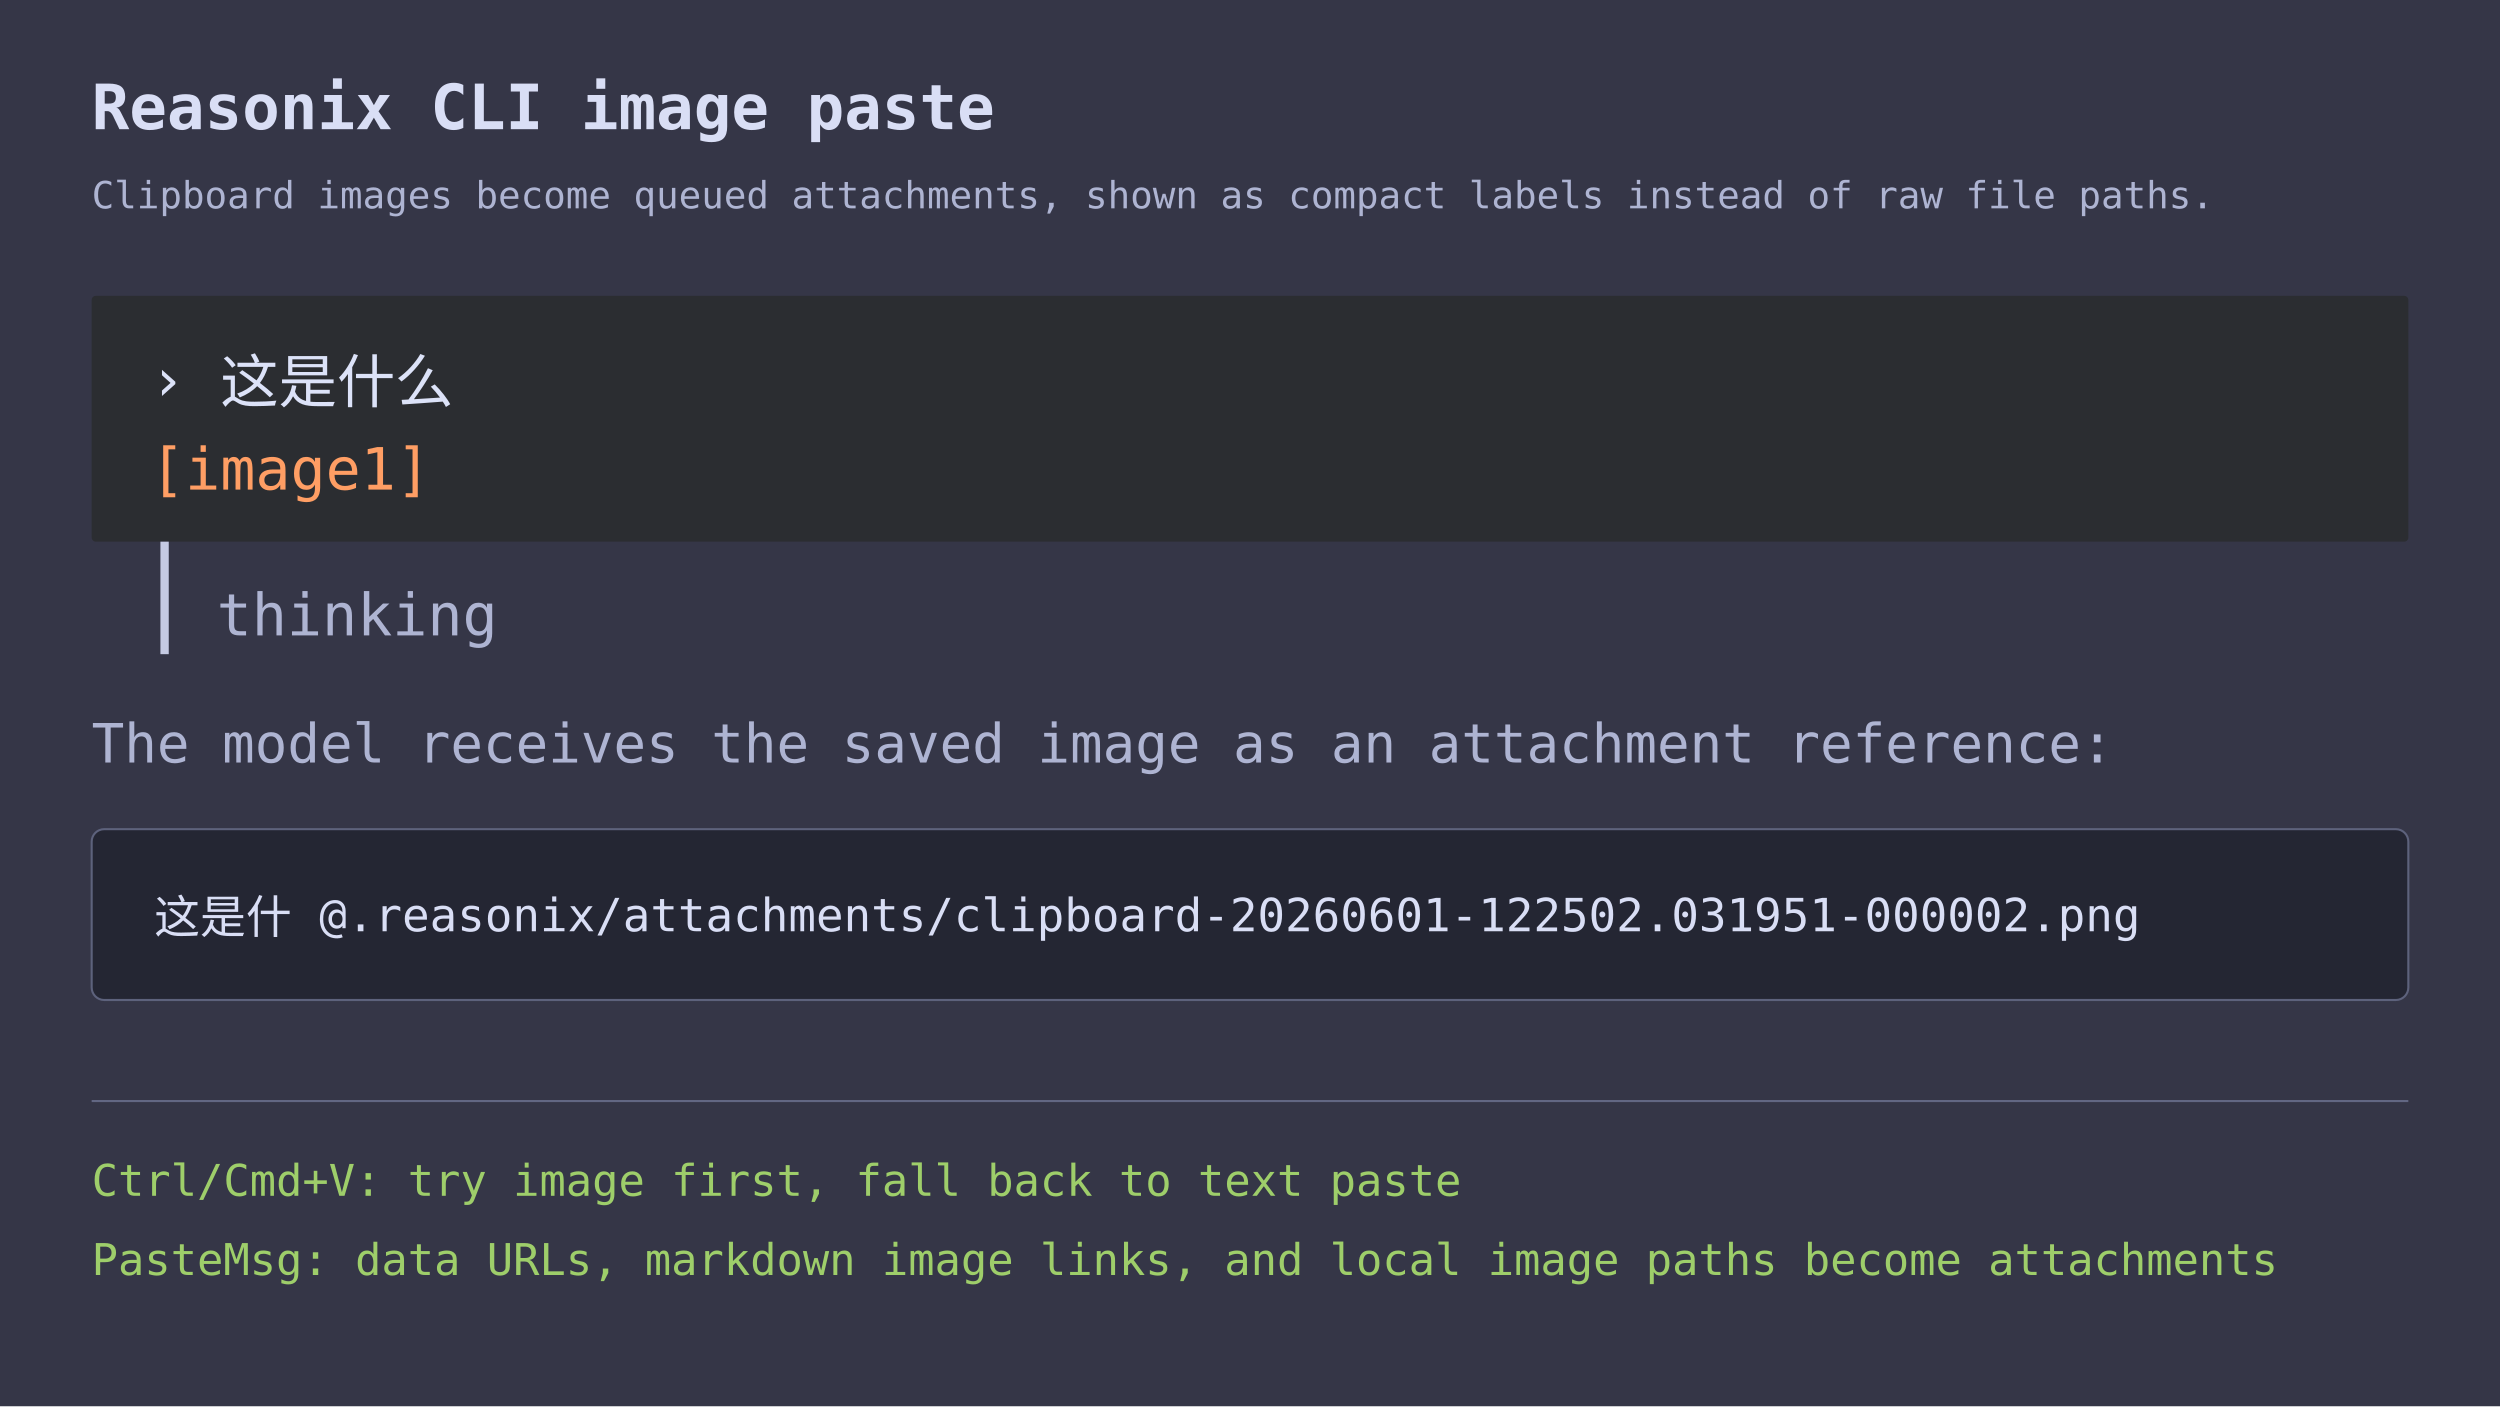
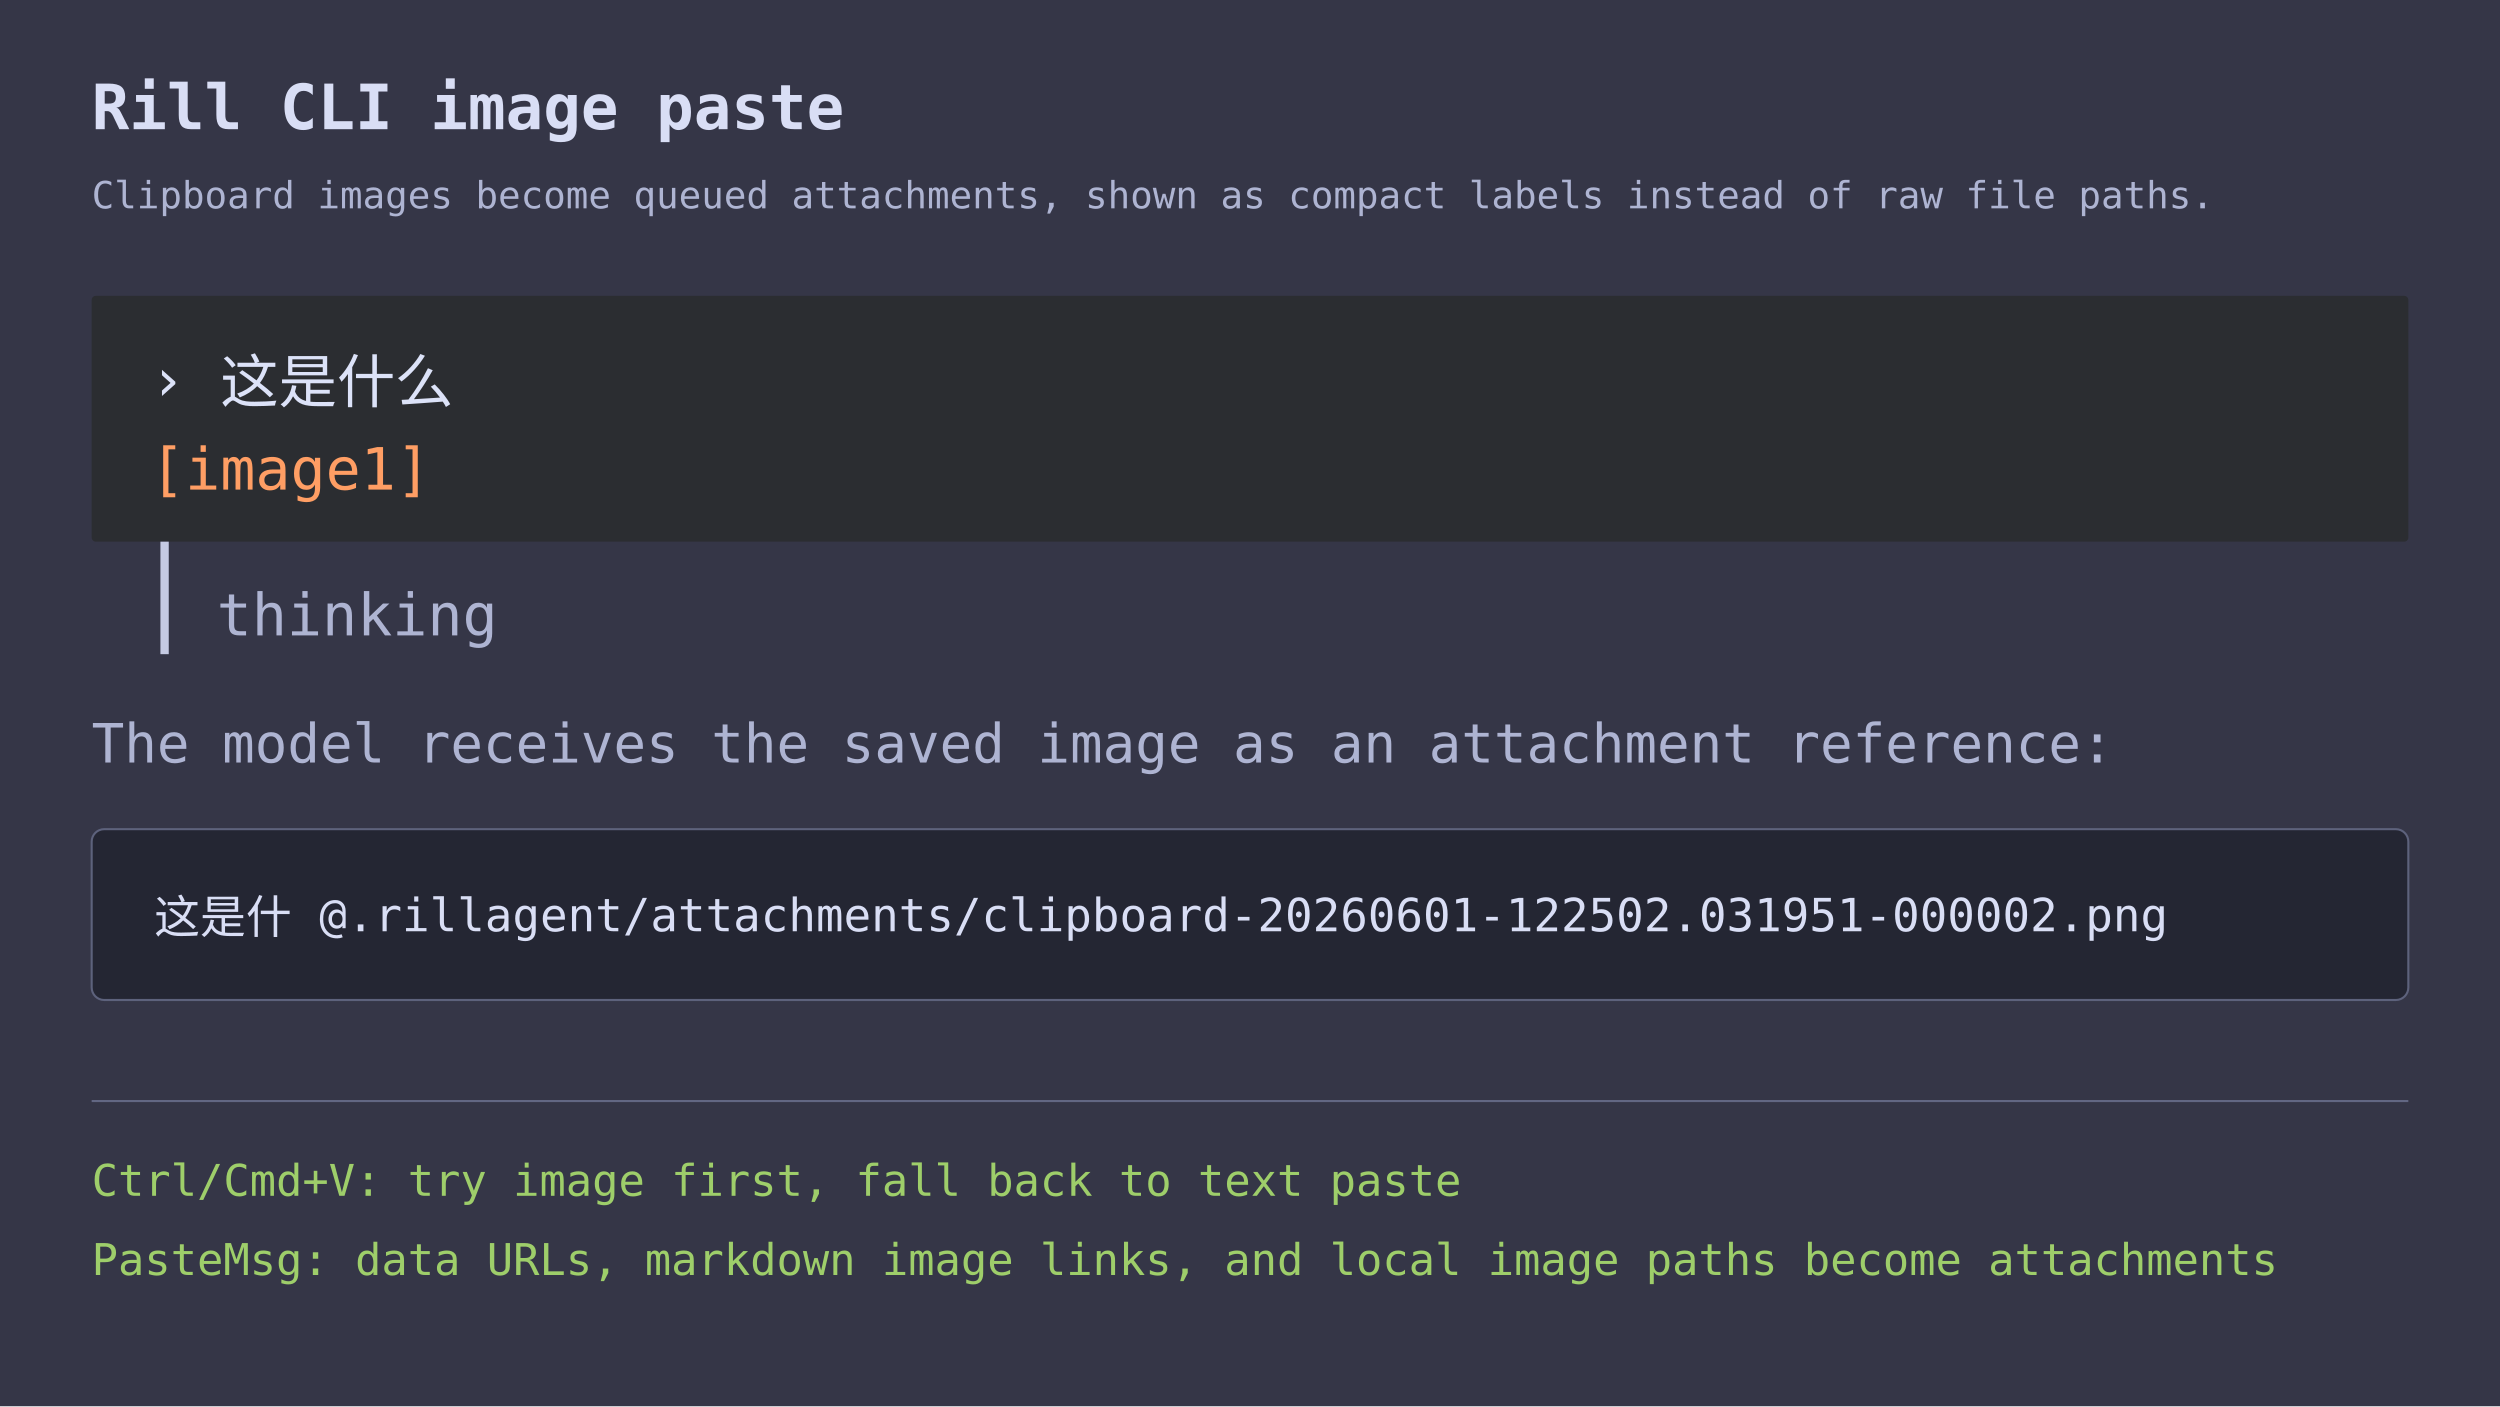
<svg xmlns="http://www.w3.org/2000/svg" width="1200" height="675" viewBox="0 0 1200 675" role="img" aria-label="CLI image paste attachment effect">
  <rect width="1200" height="675" fill="#353647" />
-   <text x="44" y="62" fill="#d9def5" font-family="ui-monospace, SFMono-Regular, Menlo, Monaco, Consolas, monospace" font-size="30" font-weight="700">Reasonix CLI image paste</text>
+   <text x="44" y="62" fill="#d9def5" font-family="ui-monospace, SFMono-Regular, Menlo, Monaco, Consolas, monospace" font-size="30" font-weight="700">Rill CLI image paste</text>
  <text x="44" y="100" fill="#aeb4d2" font-family="ui-monospace, SFMono-Regular, Menlo, Monaco, Consolas, monospace" font-size="18">Clipboard images become queued attachments, shown as compact labels instead of raw file paths.</text>
  <rect x="44" y="142" width="1112" height="118" rx="2" fill="#2b2d31" />
  <text x="72" y="192" fill="#dce2f8" font-family="ui-monospace, SFMono-Regular, Menlo, Monaco, Consolas, monospace" font-size="28">› 这是什么</text>
  <text x="72" y="235" fill="#ff9e64" font-family="ui-monospace, SFMono-Regular, Menlo, Monaco, Consolas, monospace" font-size="28">[image1]</text>
  <path d="M79 260 L79 314" stroke="#c5cae3" stroke-width="4" />
  <text x="104" y="305" fill="#aeb4d2" font-family="ui-monospace, SFMono-Regular, Menlo, Monaco, Consolas, monospace" font-size="28">thinking</text>
  <text x="44" y="366" fill="#aeb4d2" font-family="ui-monospace, SFMono-Regular, Menlo, Monaco, Consolas, monospace" font-size="26">The model receives the saved image as an attachment reference:</text>
  <rect x="44" y="398" width="1112" height="82" rx="6" fill="#242633" stroke="#5d627c" />
-   <text x="74" y="448" fill="#d9def5" font-family="ui-monospace, SFMono-Regular, Menlo, Monaco, Consolas, monospace" font-size="22">这是什 @.reasonix/attachments/clipboard-20260601-122502.031951-000002.png</text>
+   <text x="74" y="448" fill="#d9def5" font-family="ui-monospace, SFMono-Regular, Menlo, Monaco, Consolas, monospace" font-size="22">这是什 @.rillagent/attachments/clipboard-20260601-122502.031951-000002.png</text>
  <rect x="44" y="528" width="1112" height="1" fill="#626783" />
  <text x="44" y="574" fill="#9ece6a" font-family="ui-monospace, SFMono-Regular, Menlo, Monaco, Consolas, monospace" font-size="21">Ctrl/Cmd+V: try image first, fall back to text paste</text>
  <text x="44" y="612" fill="#9ece6a" font-family="ui-monospace, SFMono-Regular, Menlo, Monaco, Consolas, monospace" font-size="21">PasteMsg: data URLs, markdown image links, and local image paths become attachments</text>
</svg>
